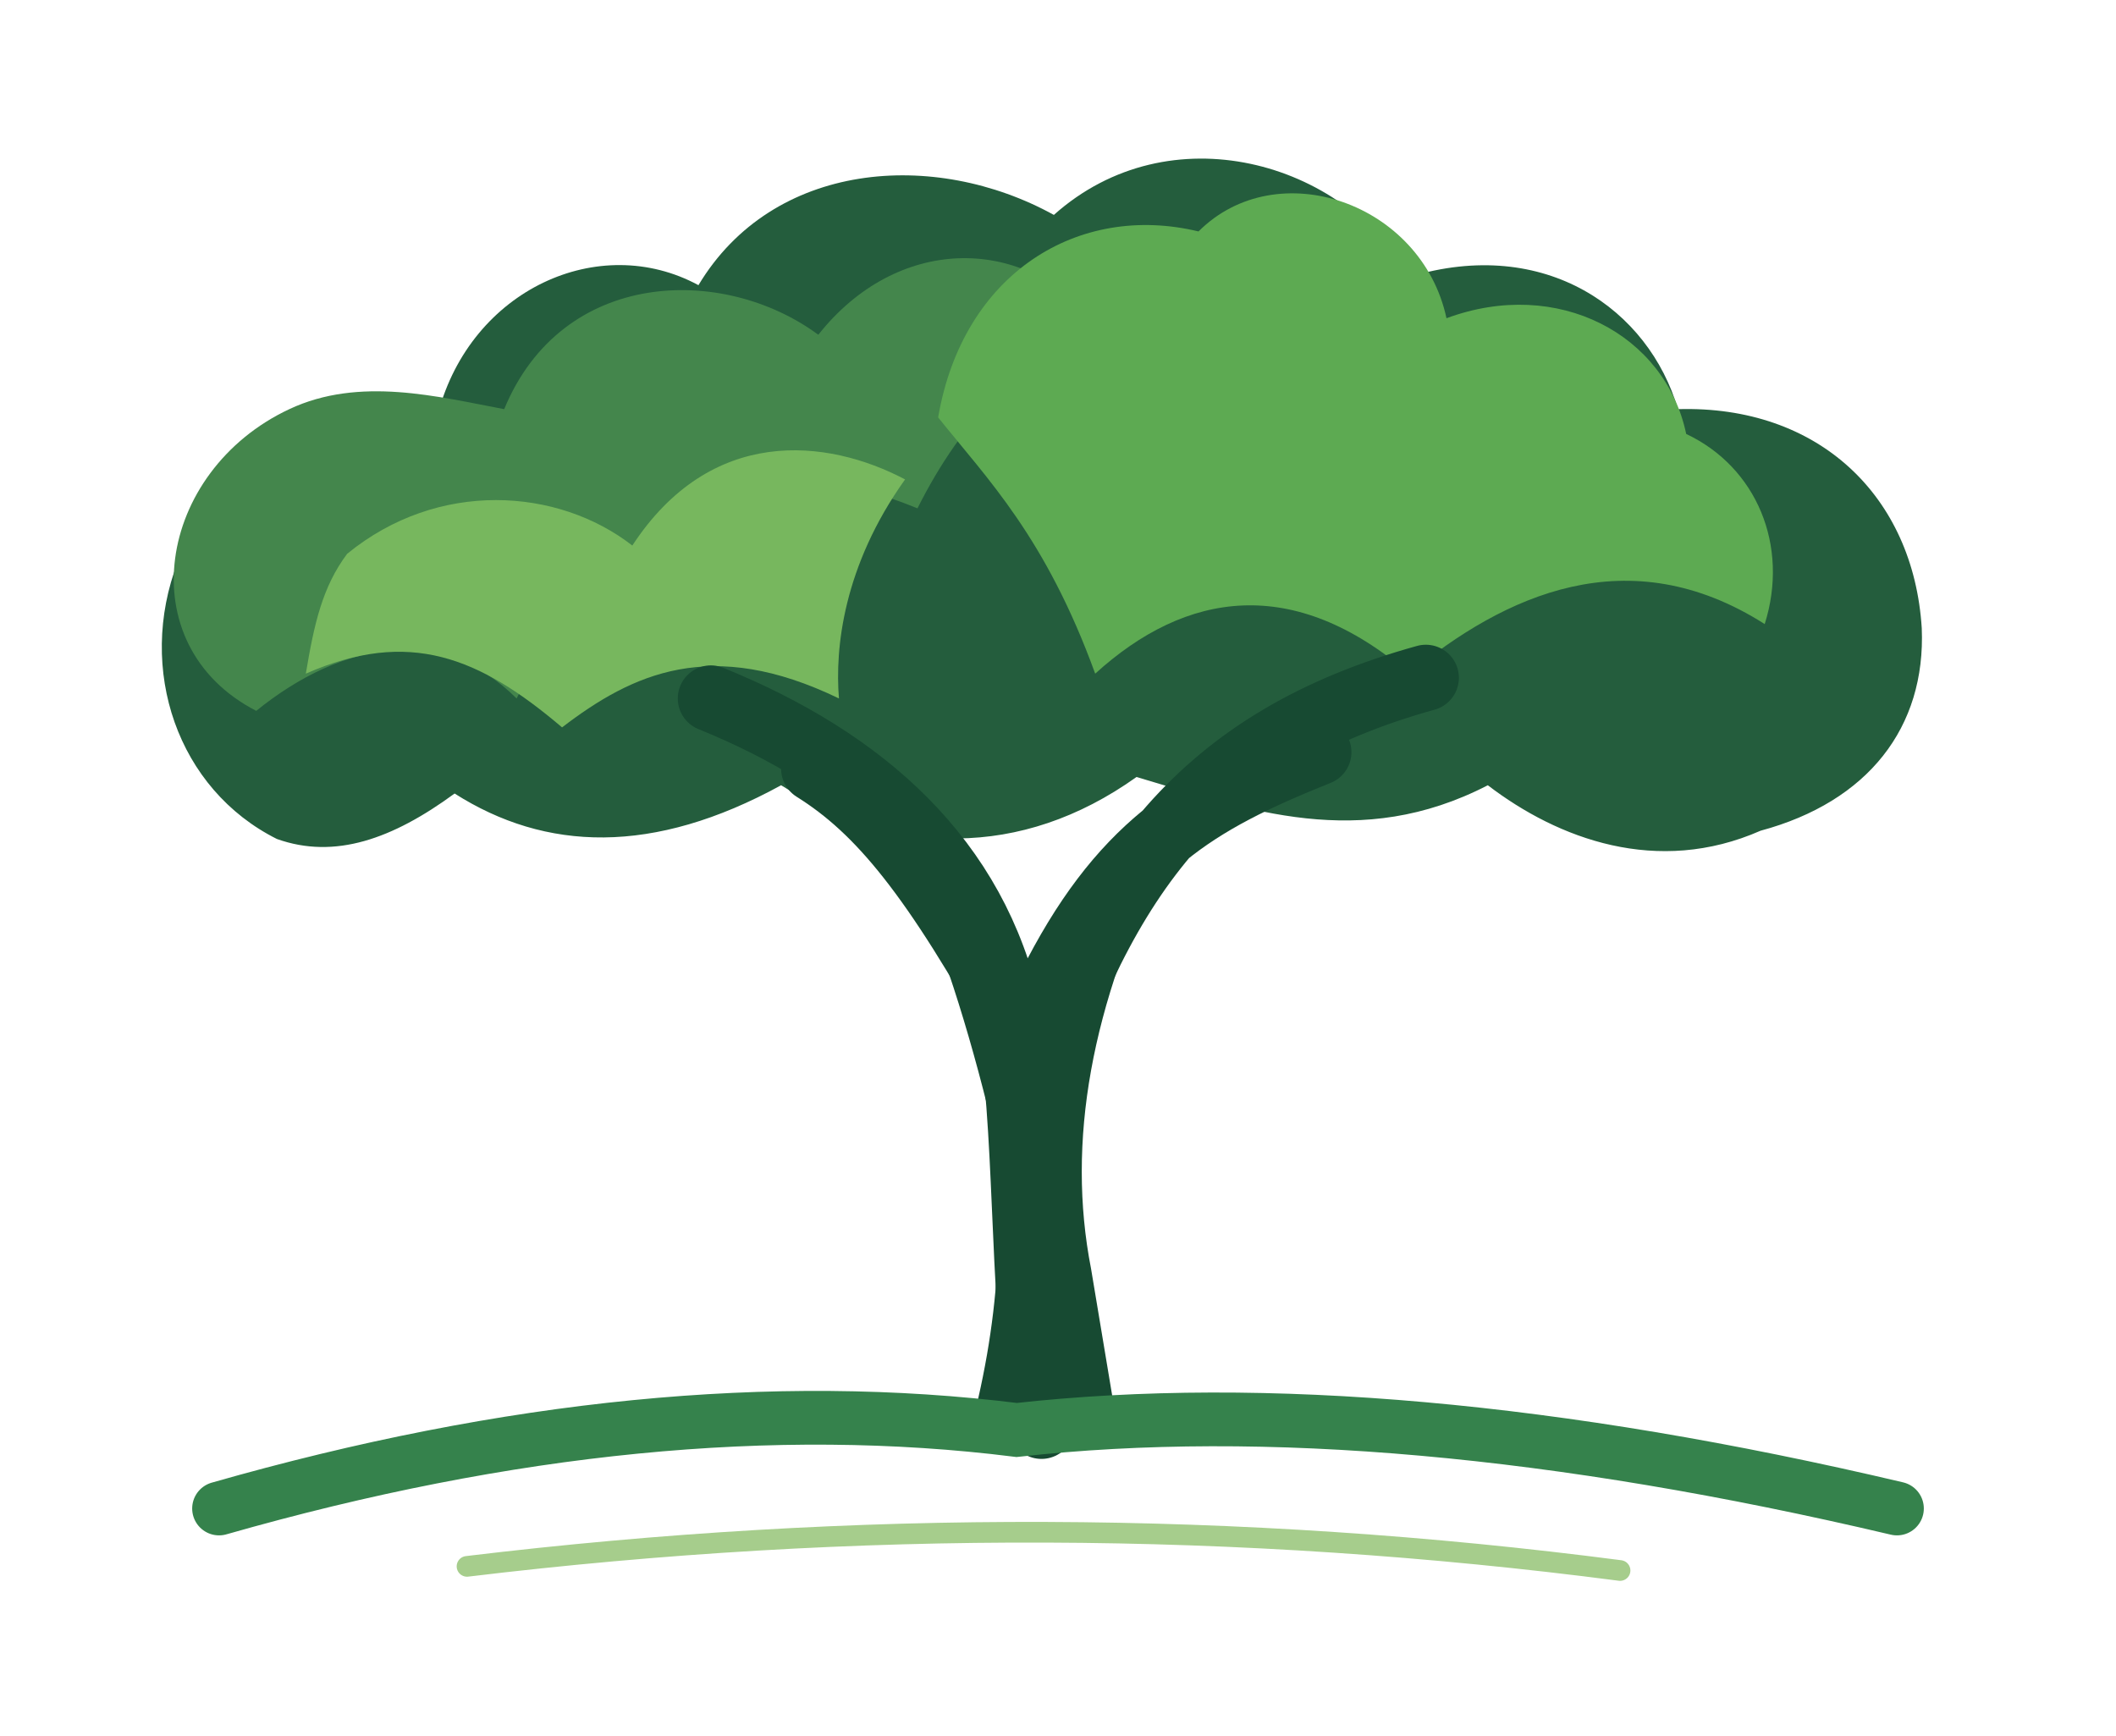
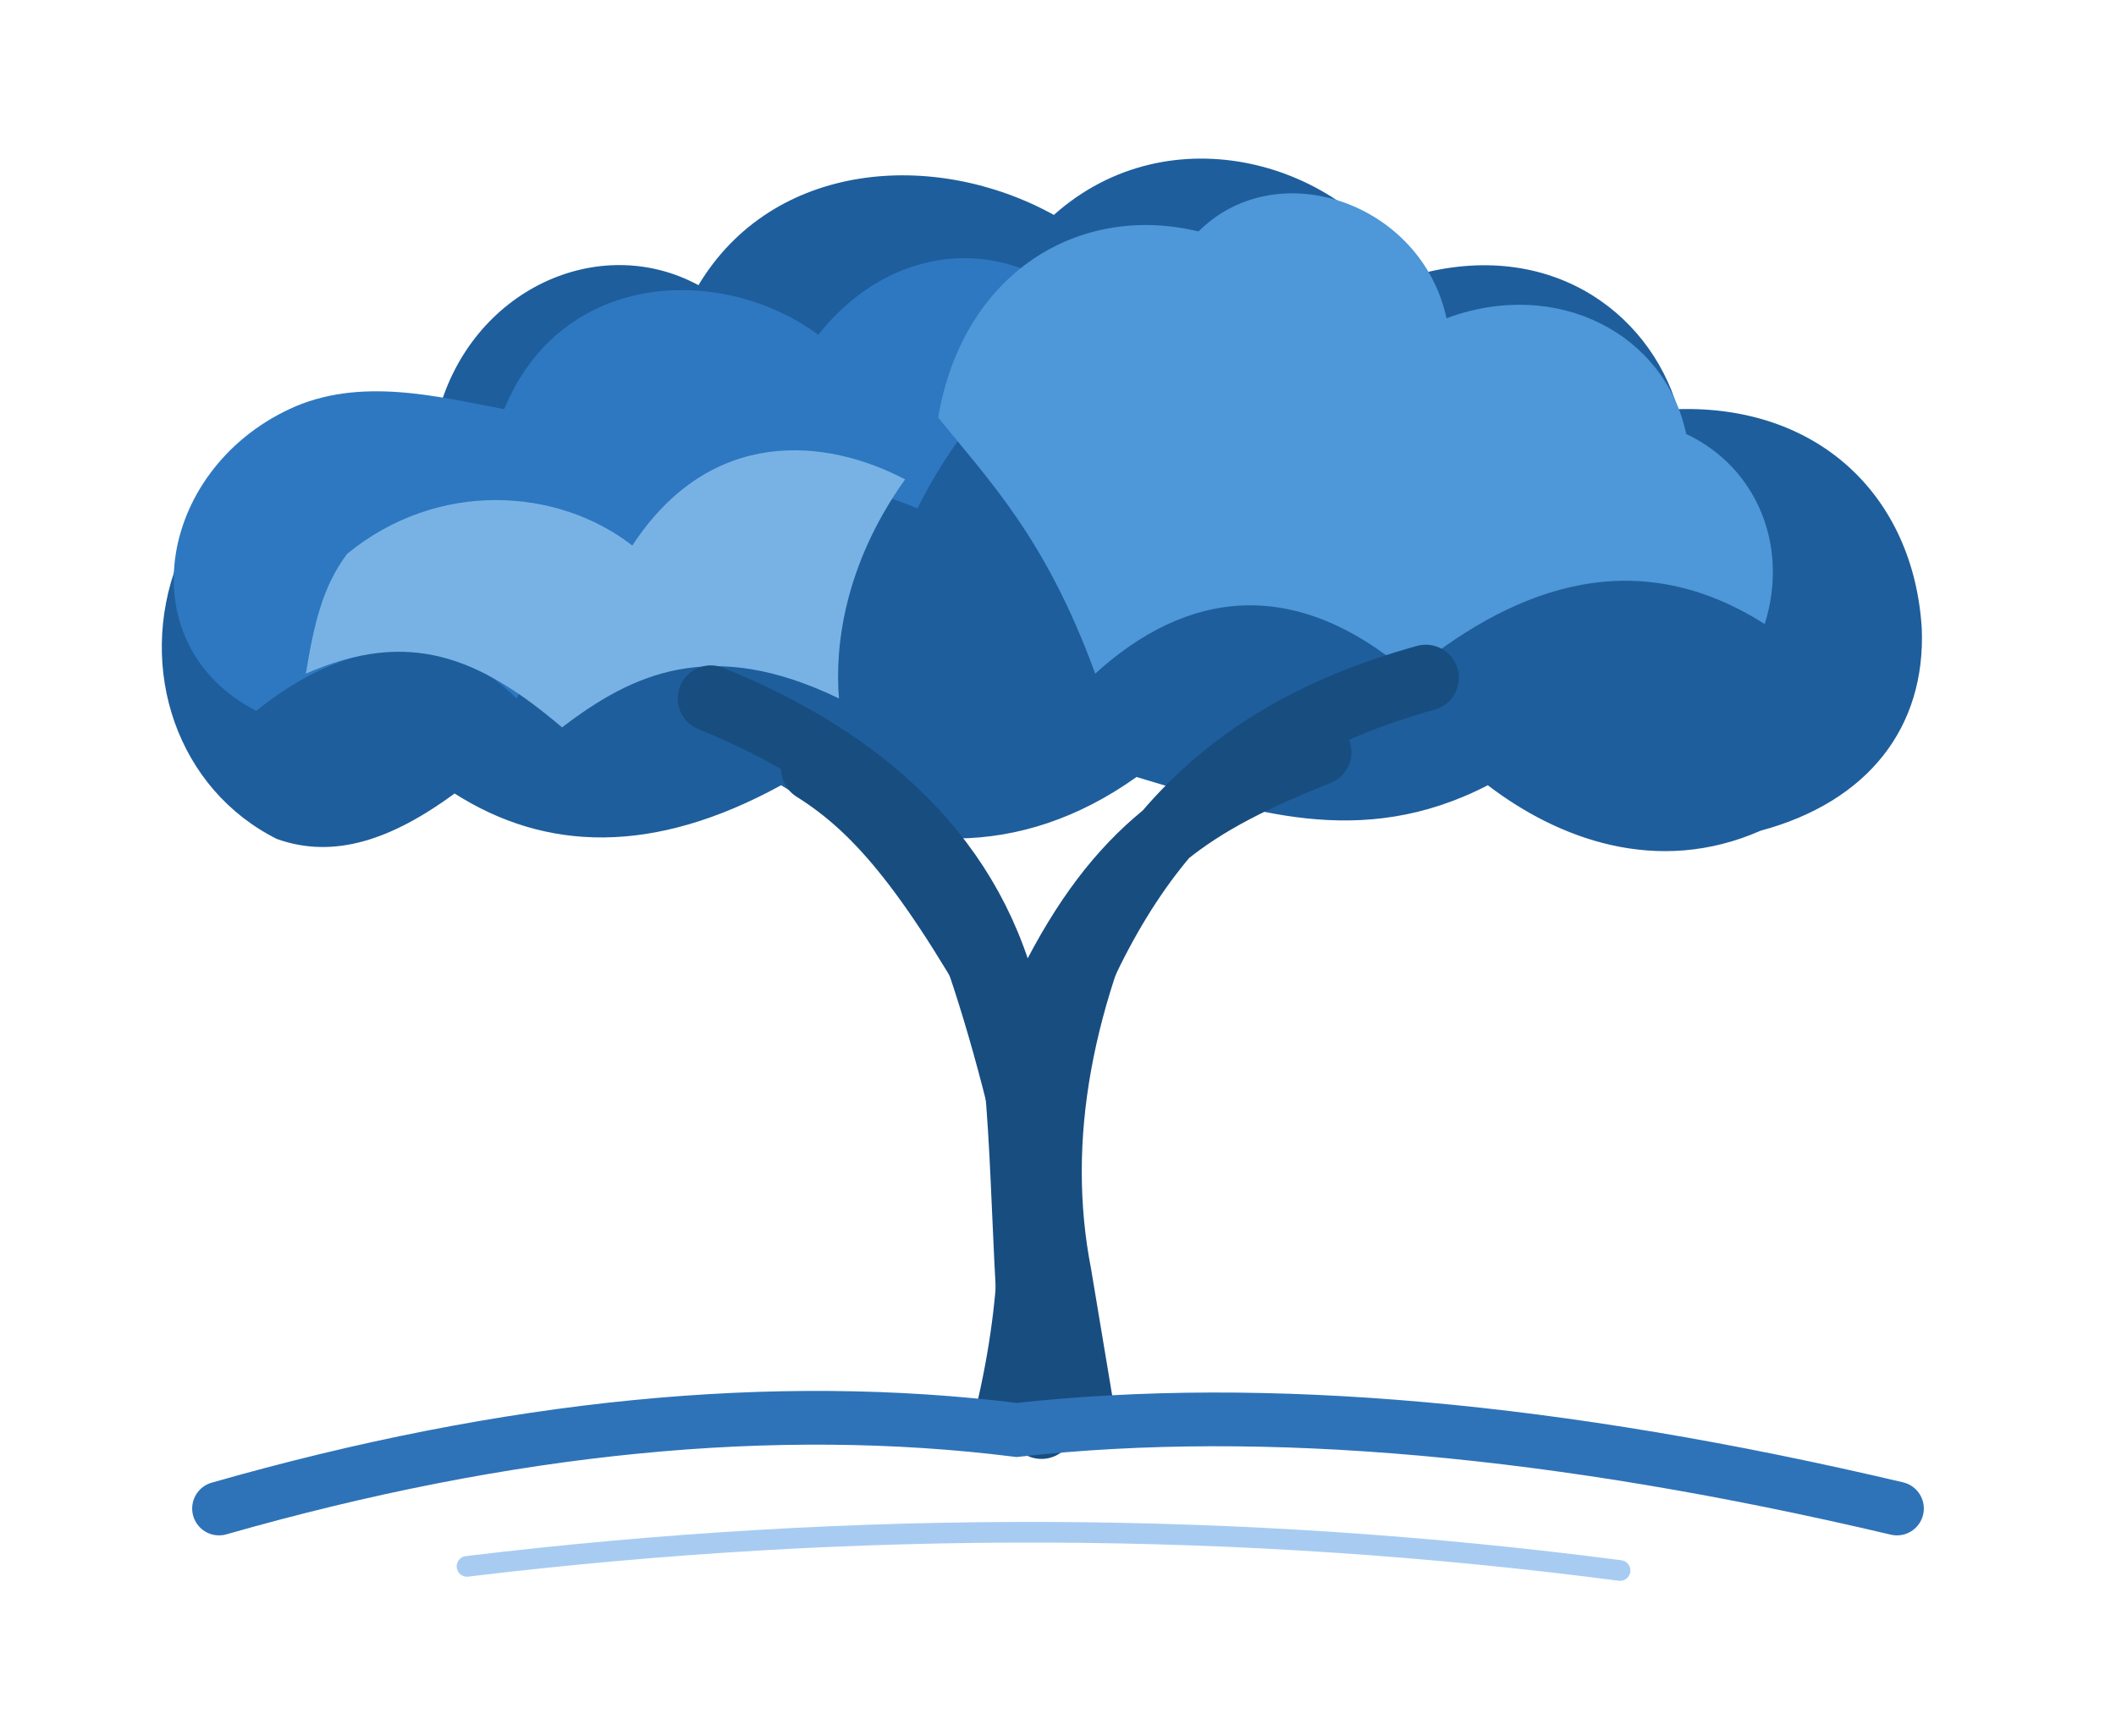
<svg xmlns="http://www.w3.org/2000/svg" viewBox="0 0 512 420" width="512" height="420" role="img" aria-label="느티나무와 땅의 곡선으로 구성한 랜드랩 로고">
  <g>
-     <path fill="#245D3D" d="M67 203 C43 191 33 162 43 136 C54 107 81 96 106 100 C114 70 145 56 169 69 C187 39 226 36 255 52 C283 27 325 39 341 67 C374 57 399 75 406 99 C440 98 463 120 465 152 C466 176 452 194 426 201 C401 212 377 203 360 190 C329 206 302 196 275 188 C247 208 216 207 189 190 C158 207 132 206 110 192 C95 203 81 208 67 203 Z" />
-     <path fill="#44864C" d="M62 172 C31 156 38 114 70 99 C87 91 106 96 122 99 C136 65 175 64 198 81 C217 57 247 57 264 77 C247 88 233 101 222 123 C205 116 186 113 165 124 C147 139 135 149 125 169 C107 151 83 155 62 172 Z" />
-     <path fill="#5DAA52" d="M227 101 C233 66 261 49 290 56 C309 37 344 49 350 77 C377 67 403 81 408 105 C425 113 433 132 427 151 C394 130 364 144 341 163 C313 139 287 143 265 163 C253 130 239 116 227 101 Z" />
-     <path fill="#77B75E" d="M84 134 C106 116 135 118 153 132 C172 103 200 106 219 116 C204 137 202 157 203 169 C172 154 153 163 136 176 C116 159 99 152 74 163 C76 151 78 142 84 134 Z" />
-     <path d="M252 345 C247 309 249 273 244 245 C236 208 209 184 172 169 M249 268 C267 211 291 179 345 164 M247 250 C226 212 213 196 197 186 M254 239 C271 205 289 194 319 182" stroke="#174A32" stroke-width="16" stroke-linecap="round" fill="none" />
-     <path d="M234 349 Q246 306 239 268 Q230 232 219 209 Q248 225 253 248 Q265 216 282 207 Q255 261 264 307 L271 349 Z" fill="#174A32" />
-     <path d="M53 365 Q158 335 246 346 Q336 336 459 365" fill="none" stroke="#35824C" stroke-width="13" stroke-linecap="round" />
-     <path d="M113 379 Q254 362 392 380" fill="none" stroke="#9CC880" stroke-width="5" stroke-linecap="round" opacity=".9" />
+     <path fill="#1E5E9C" d="M67 203 C43 191 33 162 43 136 C54 107 81 96 106 100 C114 70 145 56 169 69 C187 39 226 36 255 52 C283 27 325 39 341 67 C374 57 399 75 406 99 C440 98 463 120 465 152 C466 176 452 194 426 201 C401 212 377 203 360 190 C329 206 302 196 275 188 C247 208 216 207 189 190 C158 207 132 206 110 192 C95 203 81 208 67 203 Z" />
+     <path fill="#2E78C1" d="M62 172 C31 156 38 114 70 99 C87 91 106 96 122 99 C136 65 175 64 198 81 C217 57 247 57 264 77 C247 88 233 101 222 123 C205 116 186 113 165 124 C147 139 135 149 125 169 C107 151 83 155 62 172 Z" />
+     <path fill="#4E97D8" d="M227 101 C233 66 261 49 290 56 C309 37 344 49 350 77 C377 67 403 81 408 105 C425 113 433 132 427 151 C394 130 364 144 341 163 C313 139 287 143 265 163 C253 130 239 116 227 101 Z" />
+     <path fill="#78B2E5" d="M84 134 C106 116 135 118 153 132 C172 103 200 106 219 116 C204 137 202 157 203 169 C172 154 153 163 136 176 C116 159 99 152 74 163 C76 151 78 142 84 134 Z" />
+     <path d="M252 345 C247 309 249 273 244 245 C236 208 209 184 172 169 M249 268 C267 211 291 179 345 164 M247 250 C226 212 213 196 197 186 M254 239 C271 205 289 194 319 182" stroke="#184D80" stroke-width="16" stroke-linecap="round" fill="none" />
+     <path d="M234 349 Q246 306 239 268 Q230 232 219 209 Q248 225 253 248 Q265 216 282 207 Q255 261 264 307 L271 349 Z" fill="#184D80" />
+     <path d="M53 365 Q158 335 246 346 Q336 336 459 365" fill="none" stroke="#2E73B8" stroke-width="13" stroke-linecap="round" />
+     <path d="M113 379 Q254 362 392 380" fill="none" stroke="#9EC7EF" stroke-width="5" stroke-linecap="round" opacity=".9" />
  </g>
</svg>
